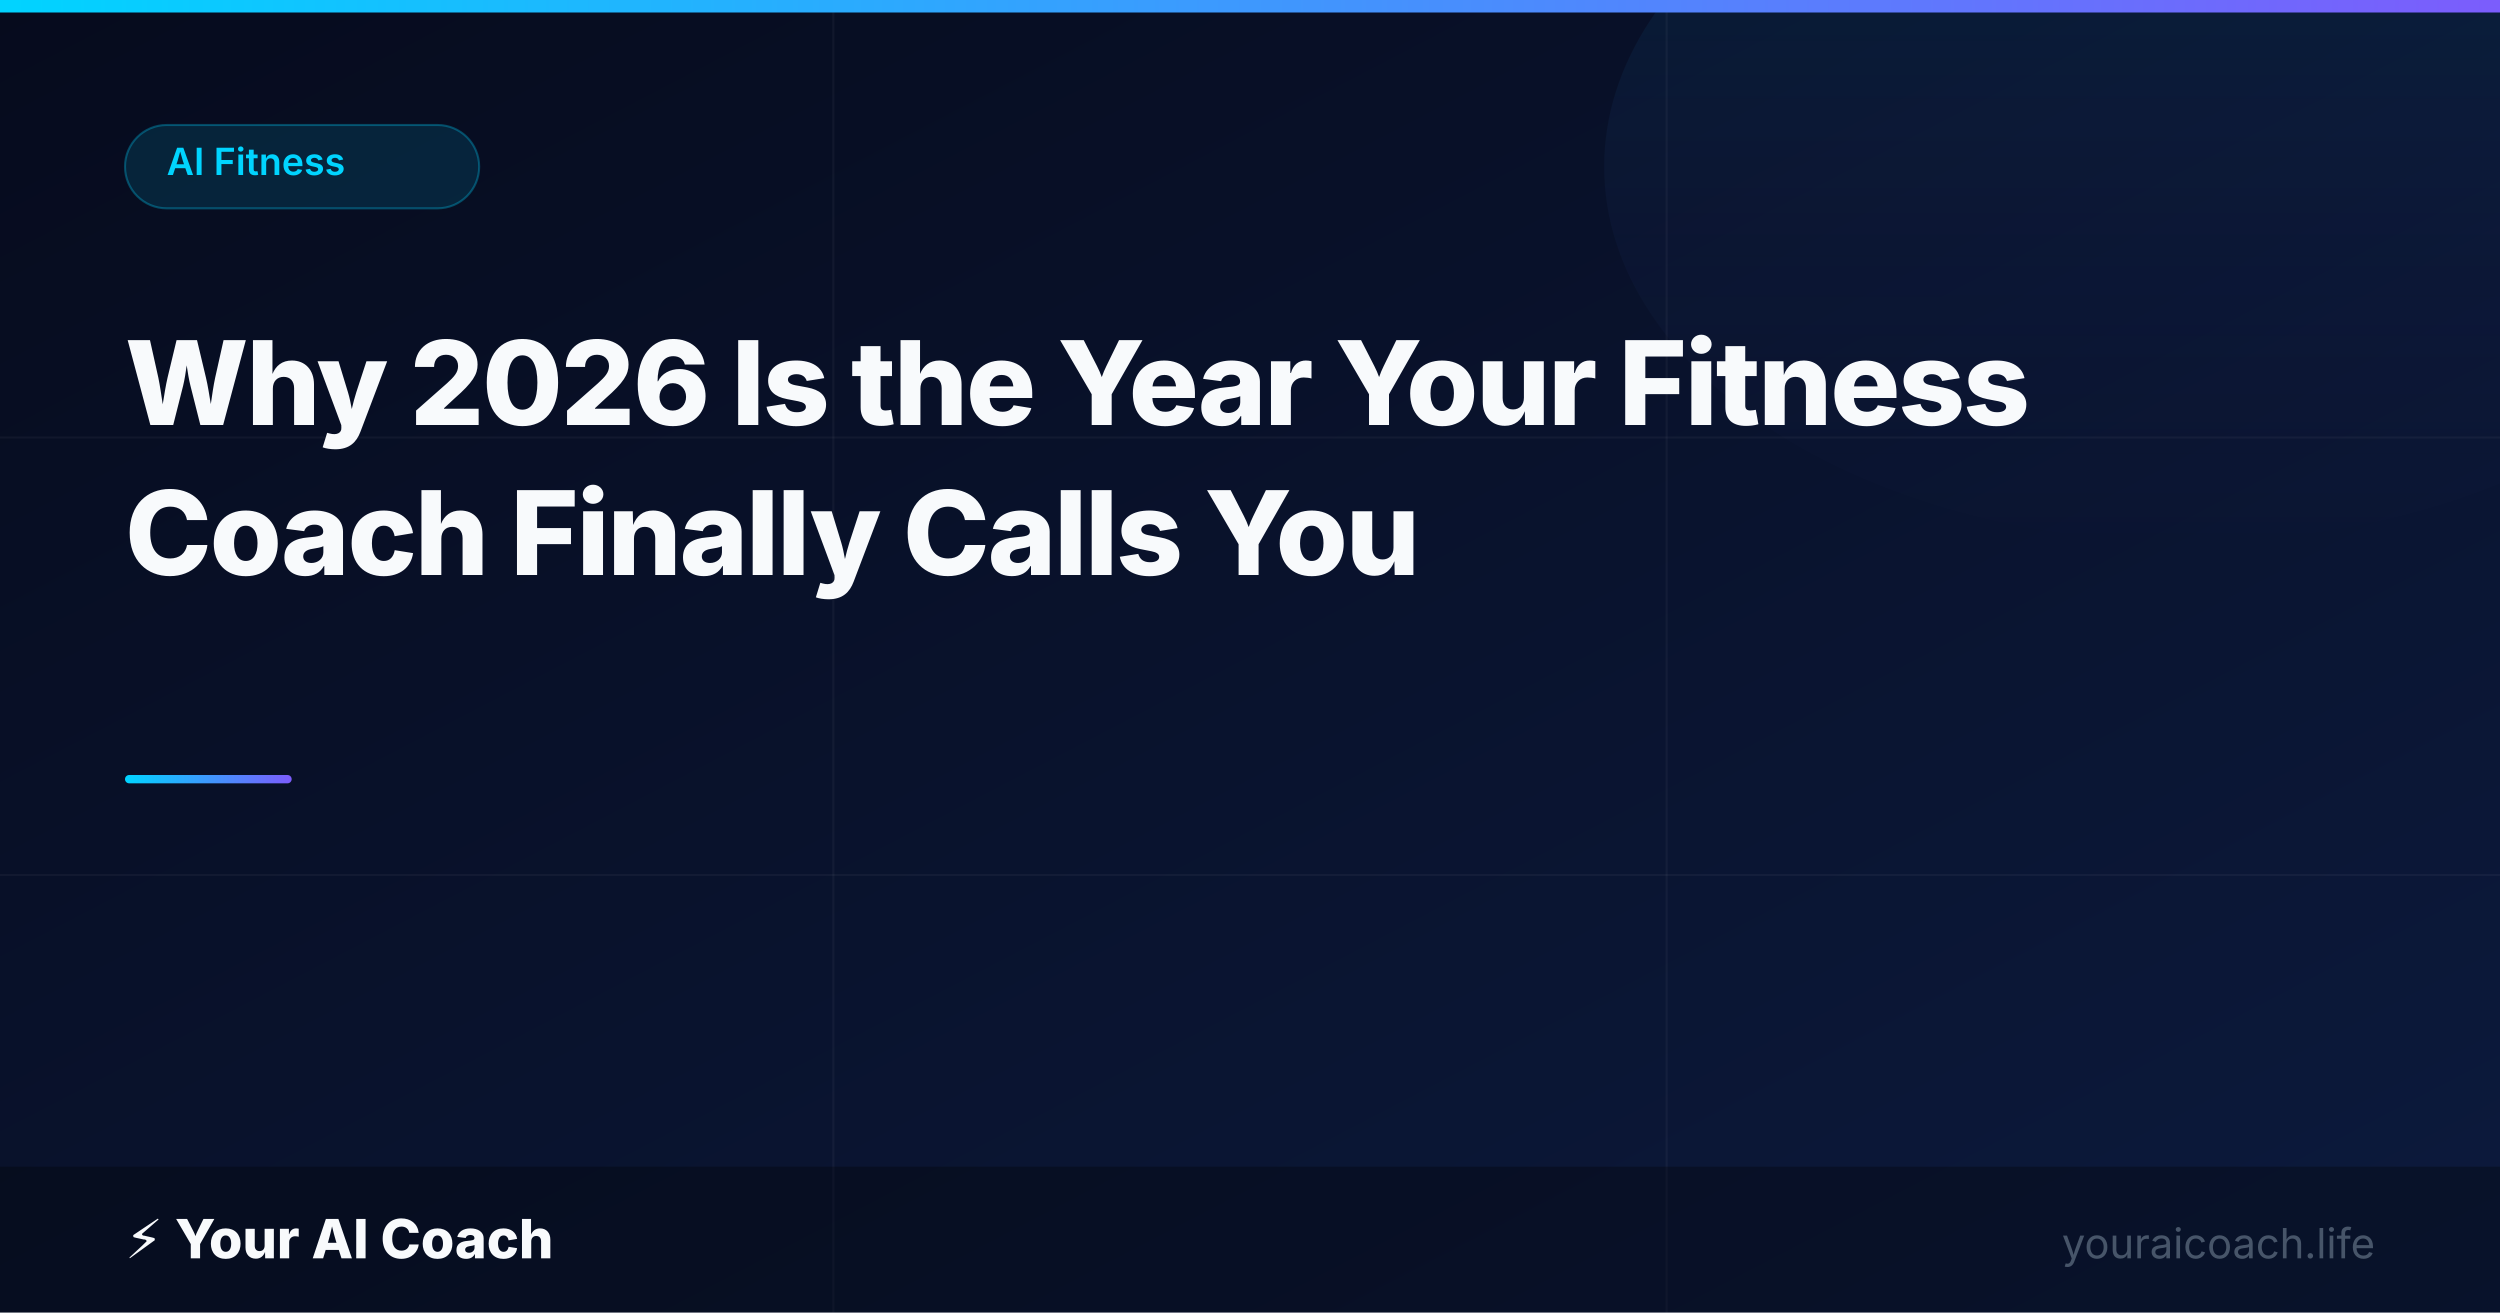
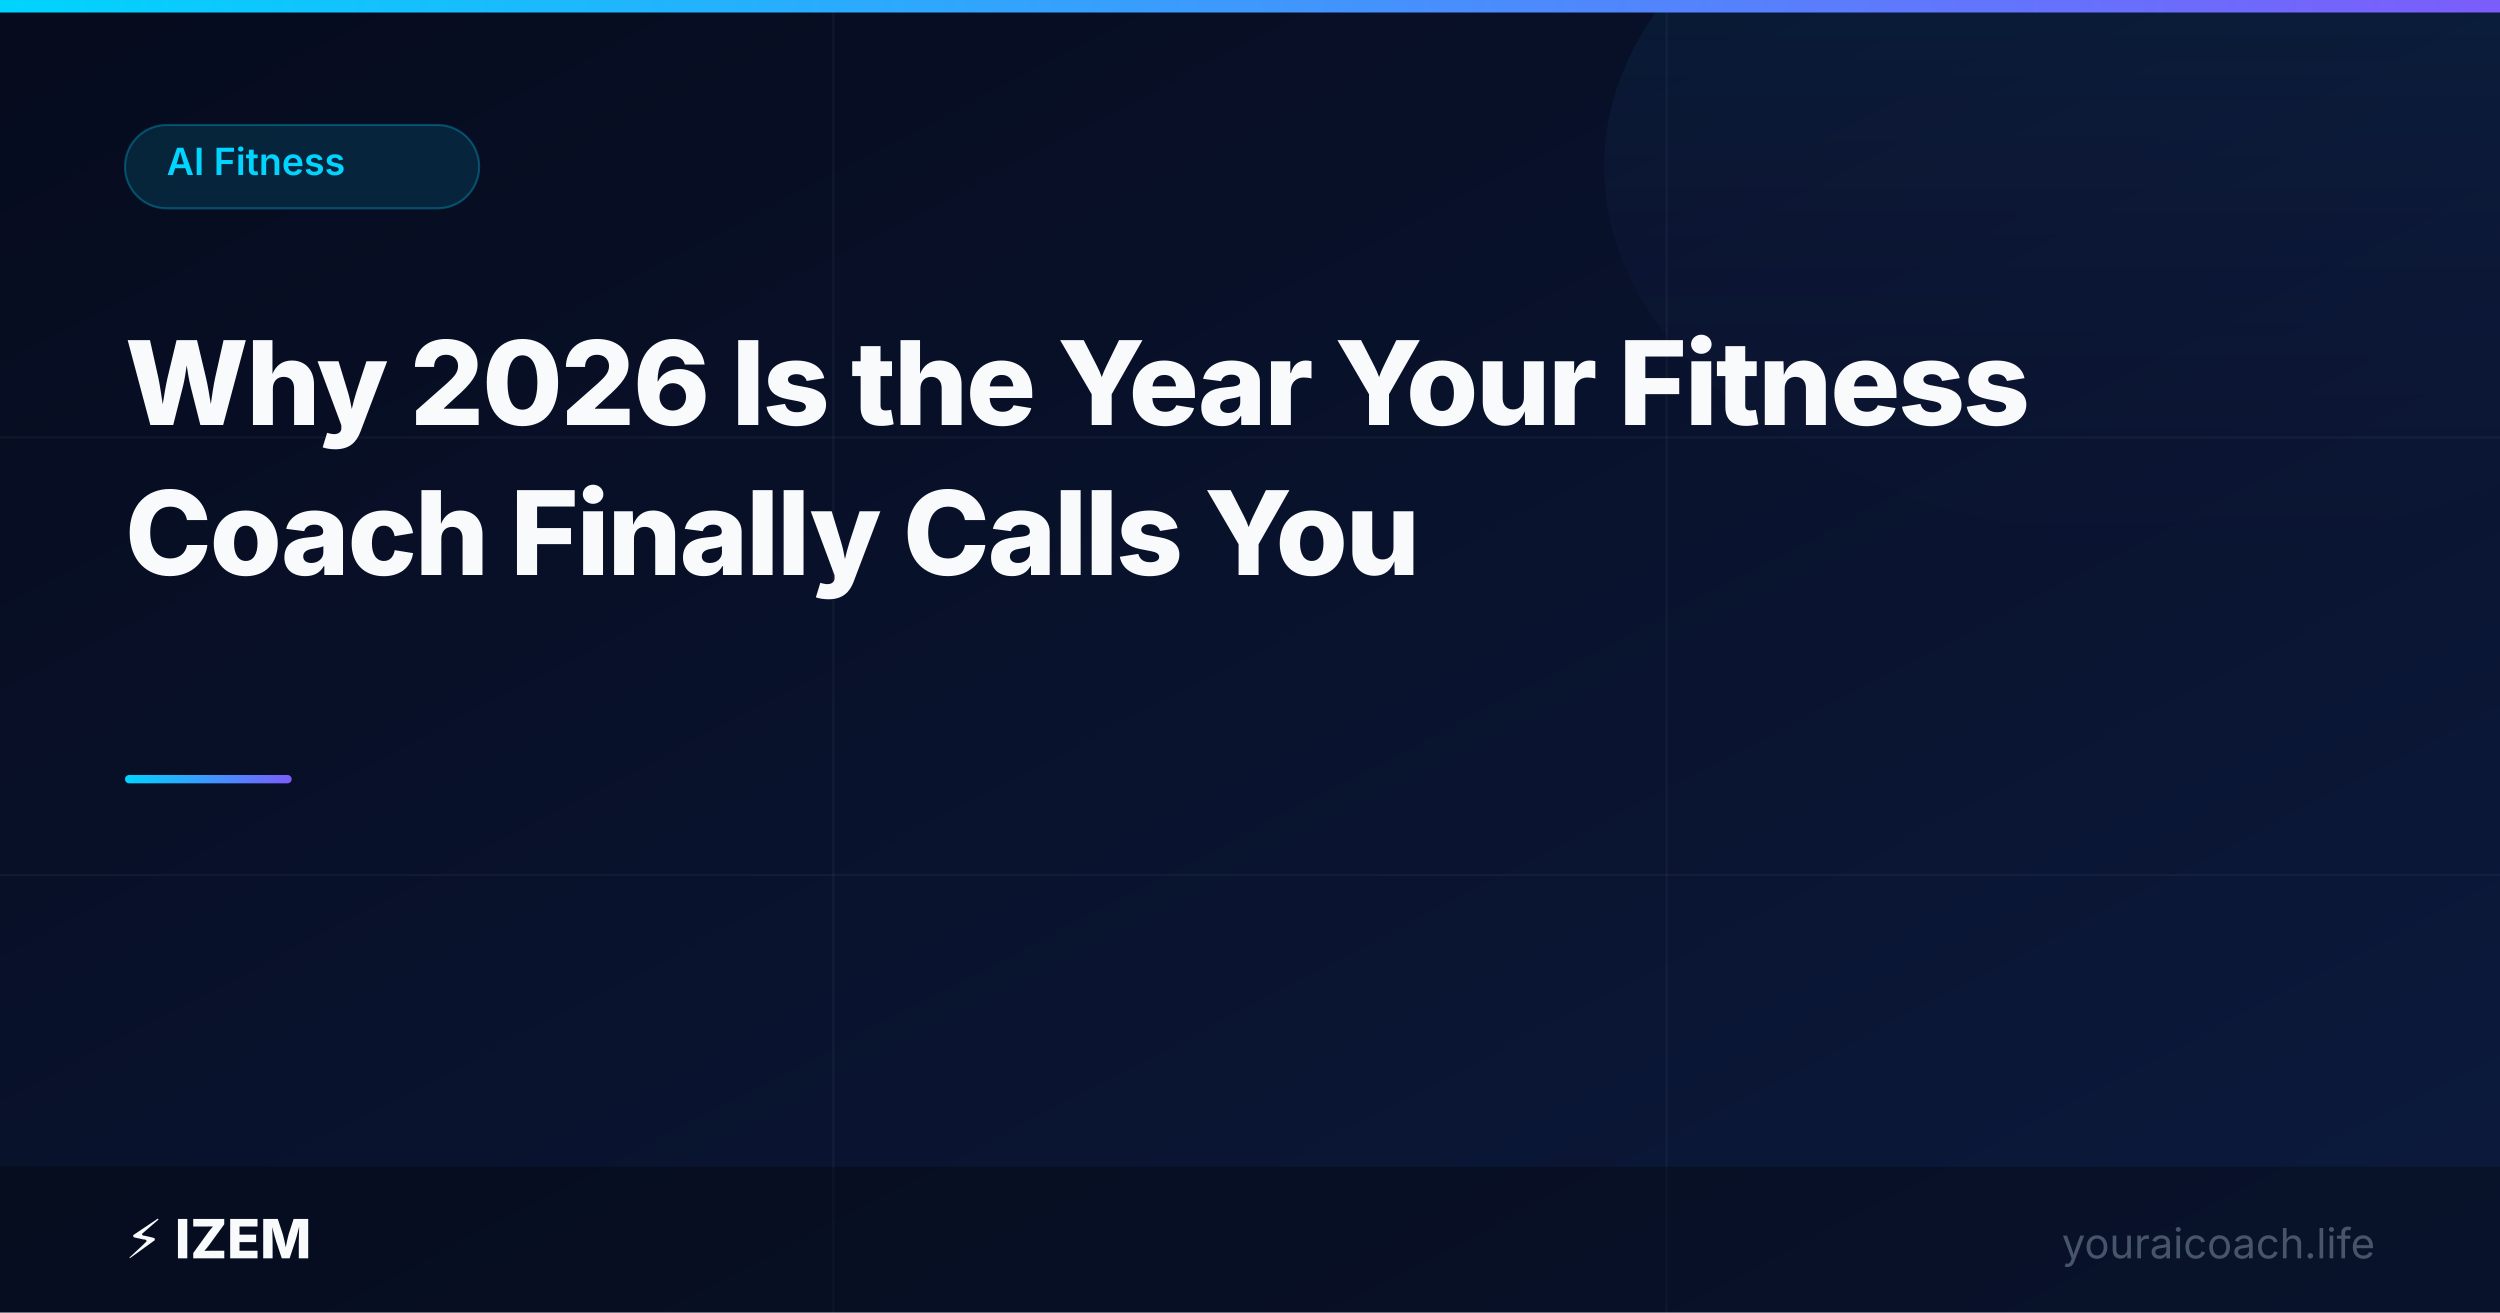
<svg xmlns="http://www.w3.org/2000/svg" width="1200" height="630" viewBox="0 0 1200 630">
  <defs>
    <linearGradient id="bg" x1="0%" y1="0%" x2="100%" y2="100%">
      <stop offset="0%" style="stop-color:#060B1D" />
      <stop offset="100%" style="stop-color:#0C1A3D" />
    </linearGradient>
    <linearGradient id="accent" x1="0%" y1="0%" x2="100%" y2="0%">
      <stop offset="0%" style="stop-color:#00D4FF" />
      <stop offset="100%" style="stop-color:#7C5CFC" />
    </linearGradient>
    <linearGradient id="glow" x1="0%" y1="0%" x2="0%" y2="100%">
      <stop offset="0%" style="stop-color:#00D4FF;stop-opacity:0.15" />
      <stop offset="100%" style="stop-color:#7C5CFC;stop-opacity:0" />
    </linearGradient>
  </defs>
  <rect width="1200" height="630" fill="url(#bg)" />
  <ellipse cx="1050" cy="80" rx="280" ry="180" fill="url(#glow)" opacity="0.6" />
  <line x1="0" y1="210" x2="1200" y2="210" stroke="rgba(255,255,255,0.04)" stroke-width="1" />
  <line x1="0" y1="420" x2="1200" y2="420" stroke="rgba(255,255,255,0.04)" stroke-width="1" />
  <line x1="400" y1="0" x2="400" y2="630" stroke="rgba(255,255,255,0.04)" stroke-width="1" />
  <line x1="800" y1="0" x2="800" y2="630" stroke="rgba(255,255,255,0.04)" stroke-width="1" />
  <rect x="0" y="0" width="1200" height="6" fill="url(#accent)" />
  <rect x="60" y="60" width="170" height="40" rx="20" fill="rgba(0,212,255,0.12)" stroke="rgba(0,212,255,0.3)" stroke-width="1" />
  <text x="80" y="84" font-family="system-ui,-apple-system,sans-serif" font-size="18" font-weight="600" fill="#00D4FF">AI Fitness</text>
  <text x="60" y="204" font-family="system-ui,-apple-system,sans-serif" font-size="56" font-weight="800" fill="#F8FAFC" letter-spacing="-1">Why 2026 Is the Year Your Fitness</text>
  <text x="60" y="276" font-family="system-ui,-apple-system,sans-serif" font-size="56" font-weight="800" fill="#F8FAFC" letter-spacing="-1">Coach Finally Calls You</text>
  <rect x="0" y="560" width="1200" height="70" fill="rgba(0,0,0,0.3)" />
-   <text x="60" y="604" font-family="system-ui,-apple-system,sans-serif" font-size="26" font-weight="800" fill="#F8FAFC">⚡ Your AI Coach</text>
+   <text x="60" y="604" font-family="system-ui,-apple-system,sans-serif" font-size="26" font-weight="800" fill="#F8FAFC">⚡ IZEM</text>
  <text x="1140" y="604" font-family="system-ui,-apple-system,sans-serif" font-size="20" fill="#475569" text-anchor="end">youraicoach.life</text>
  <rect x="60" y="372" width="80" height="4" rx="2" fill="url(#accent)" />
</svg>
